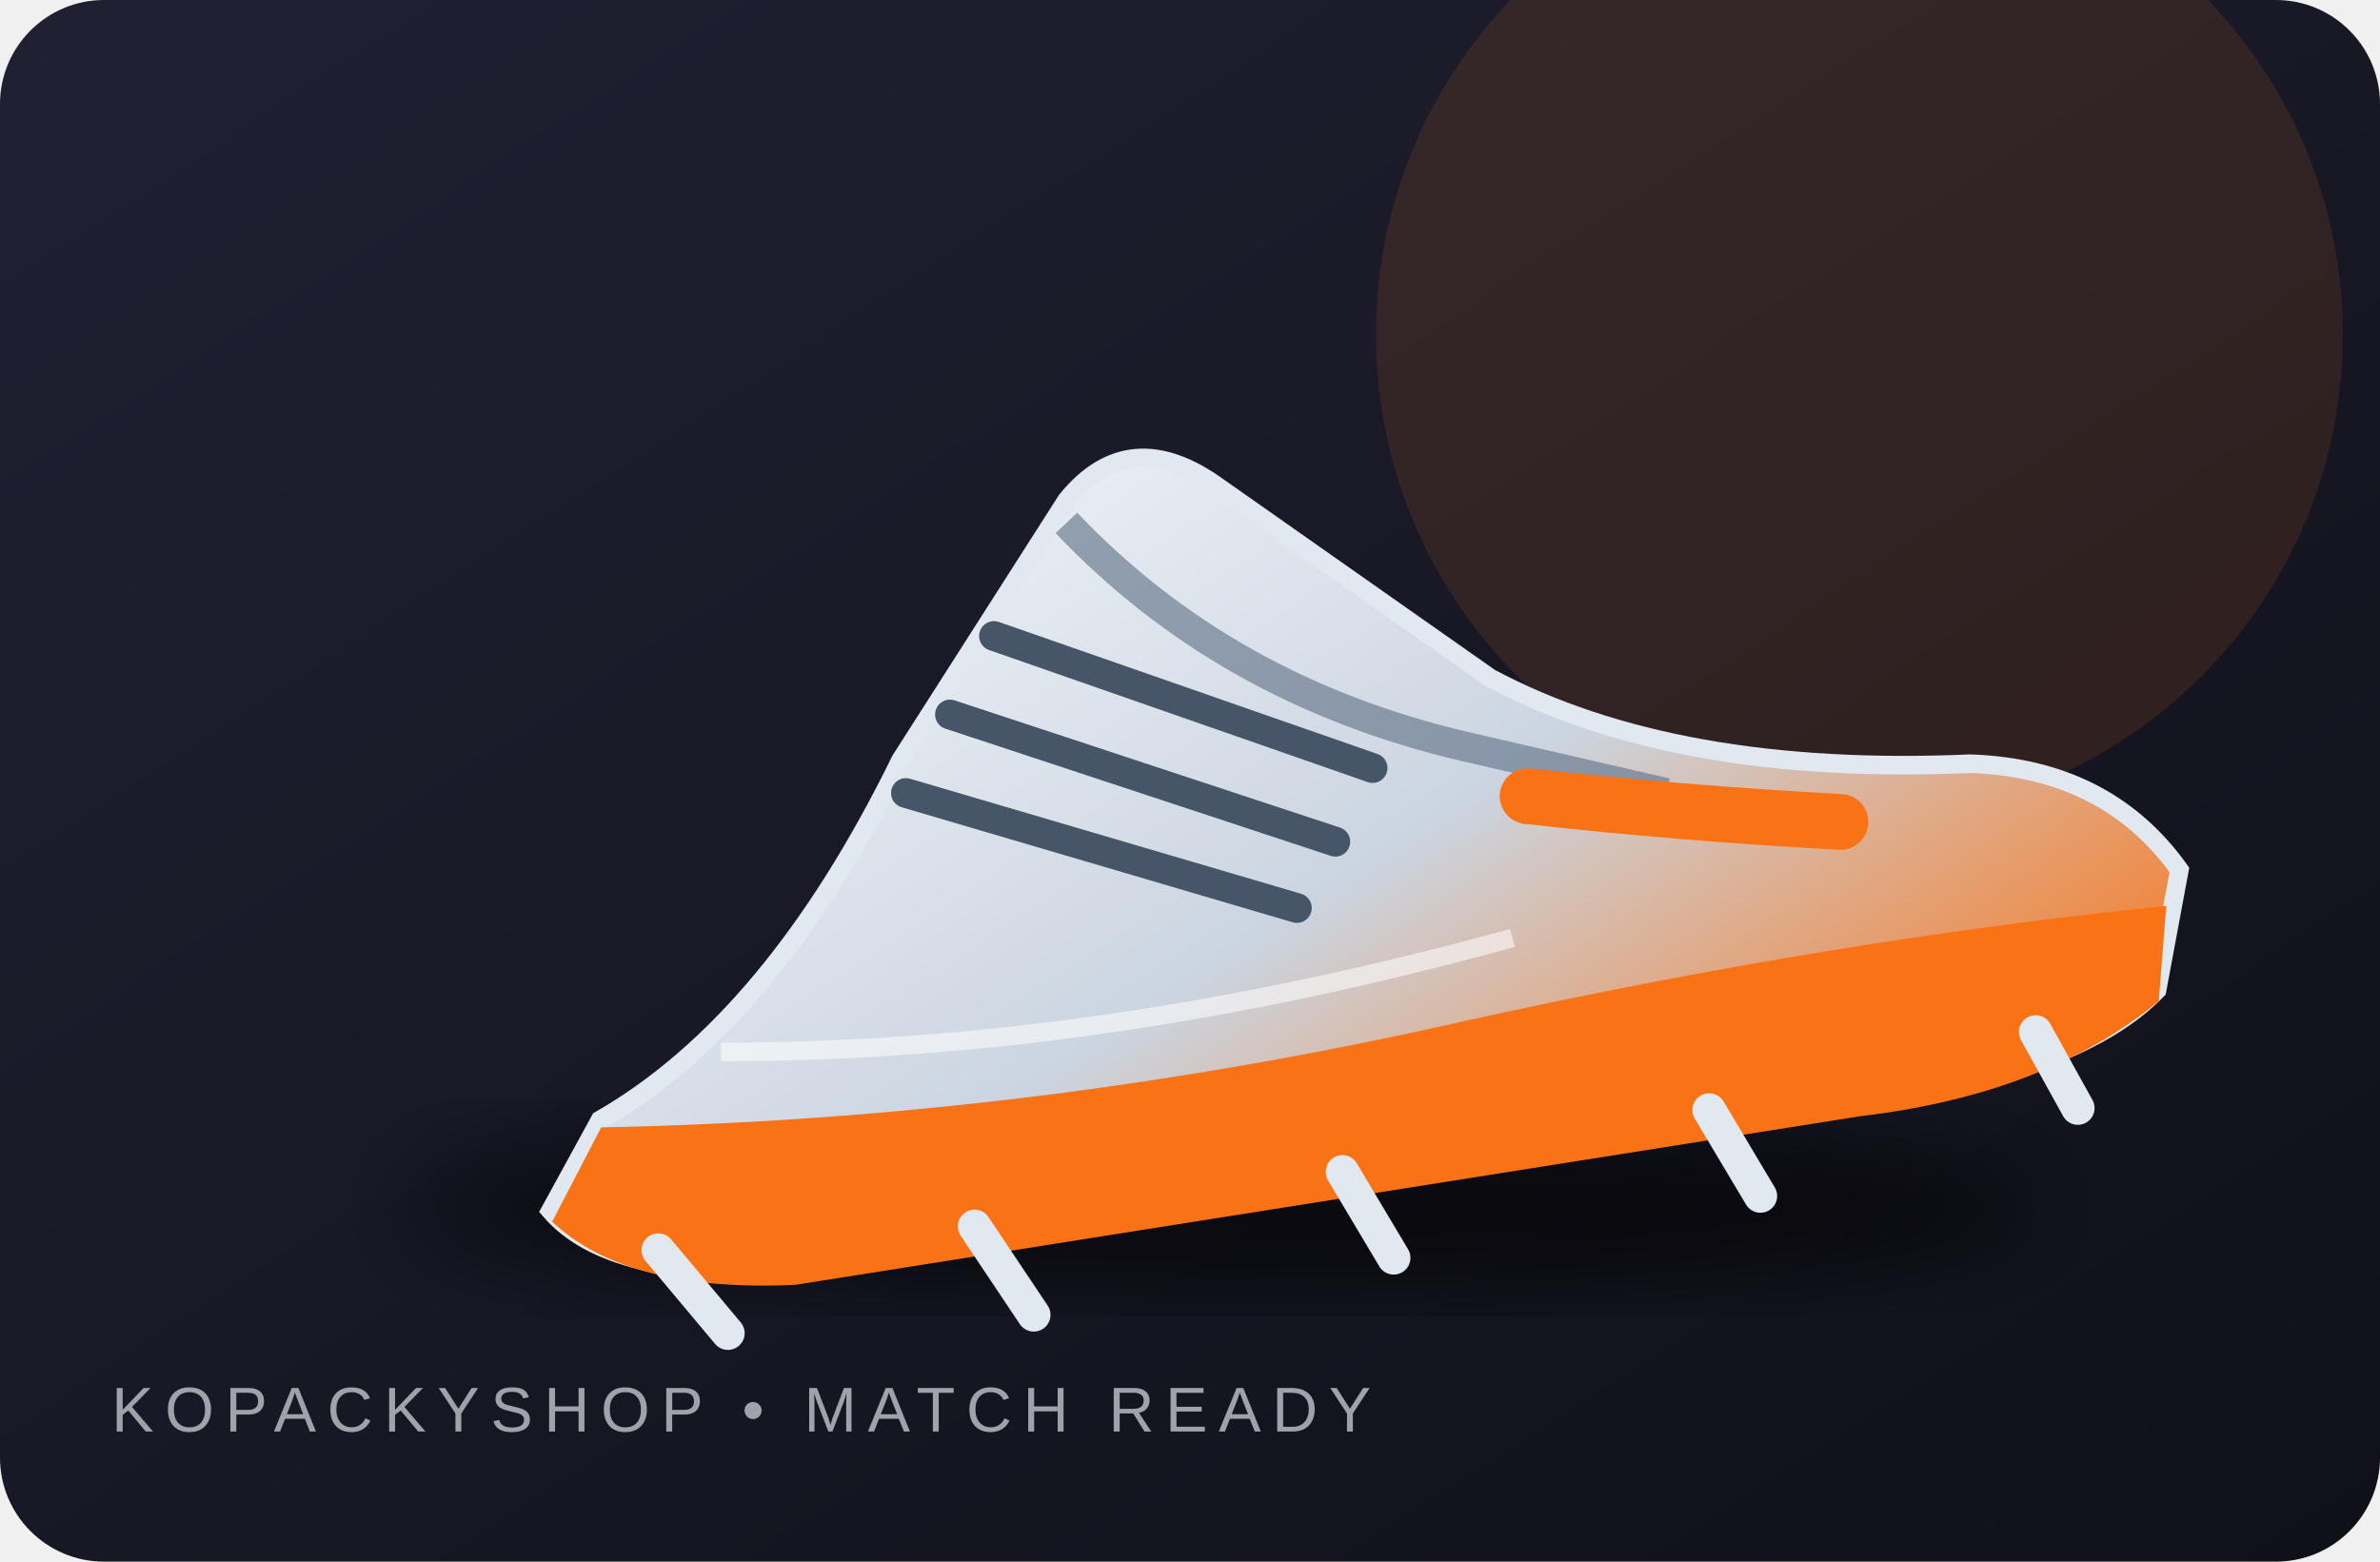
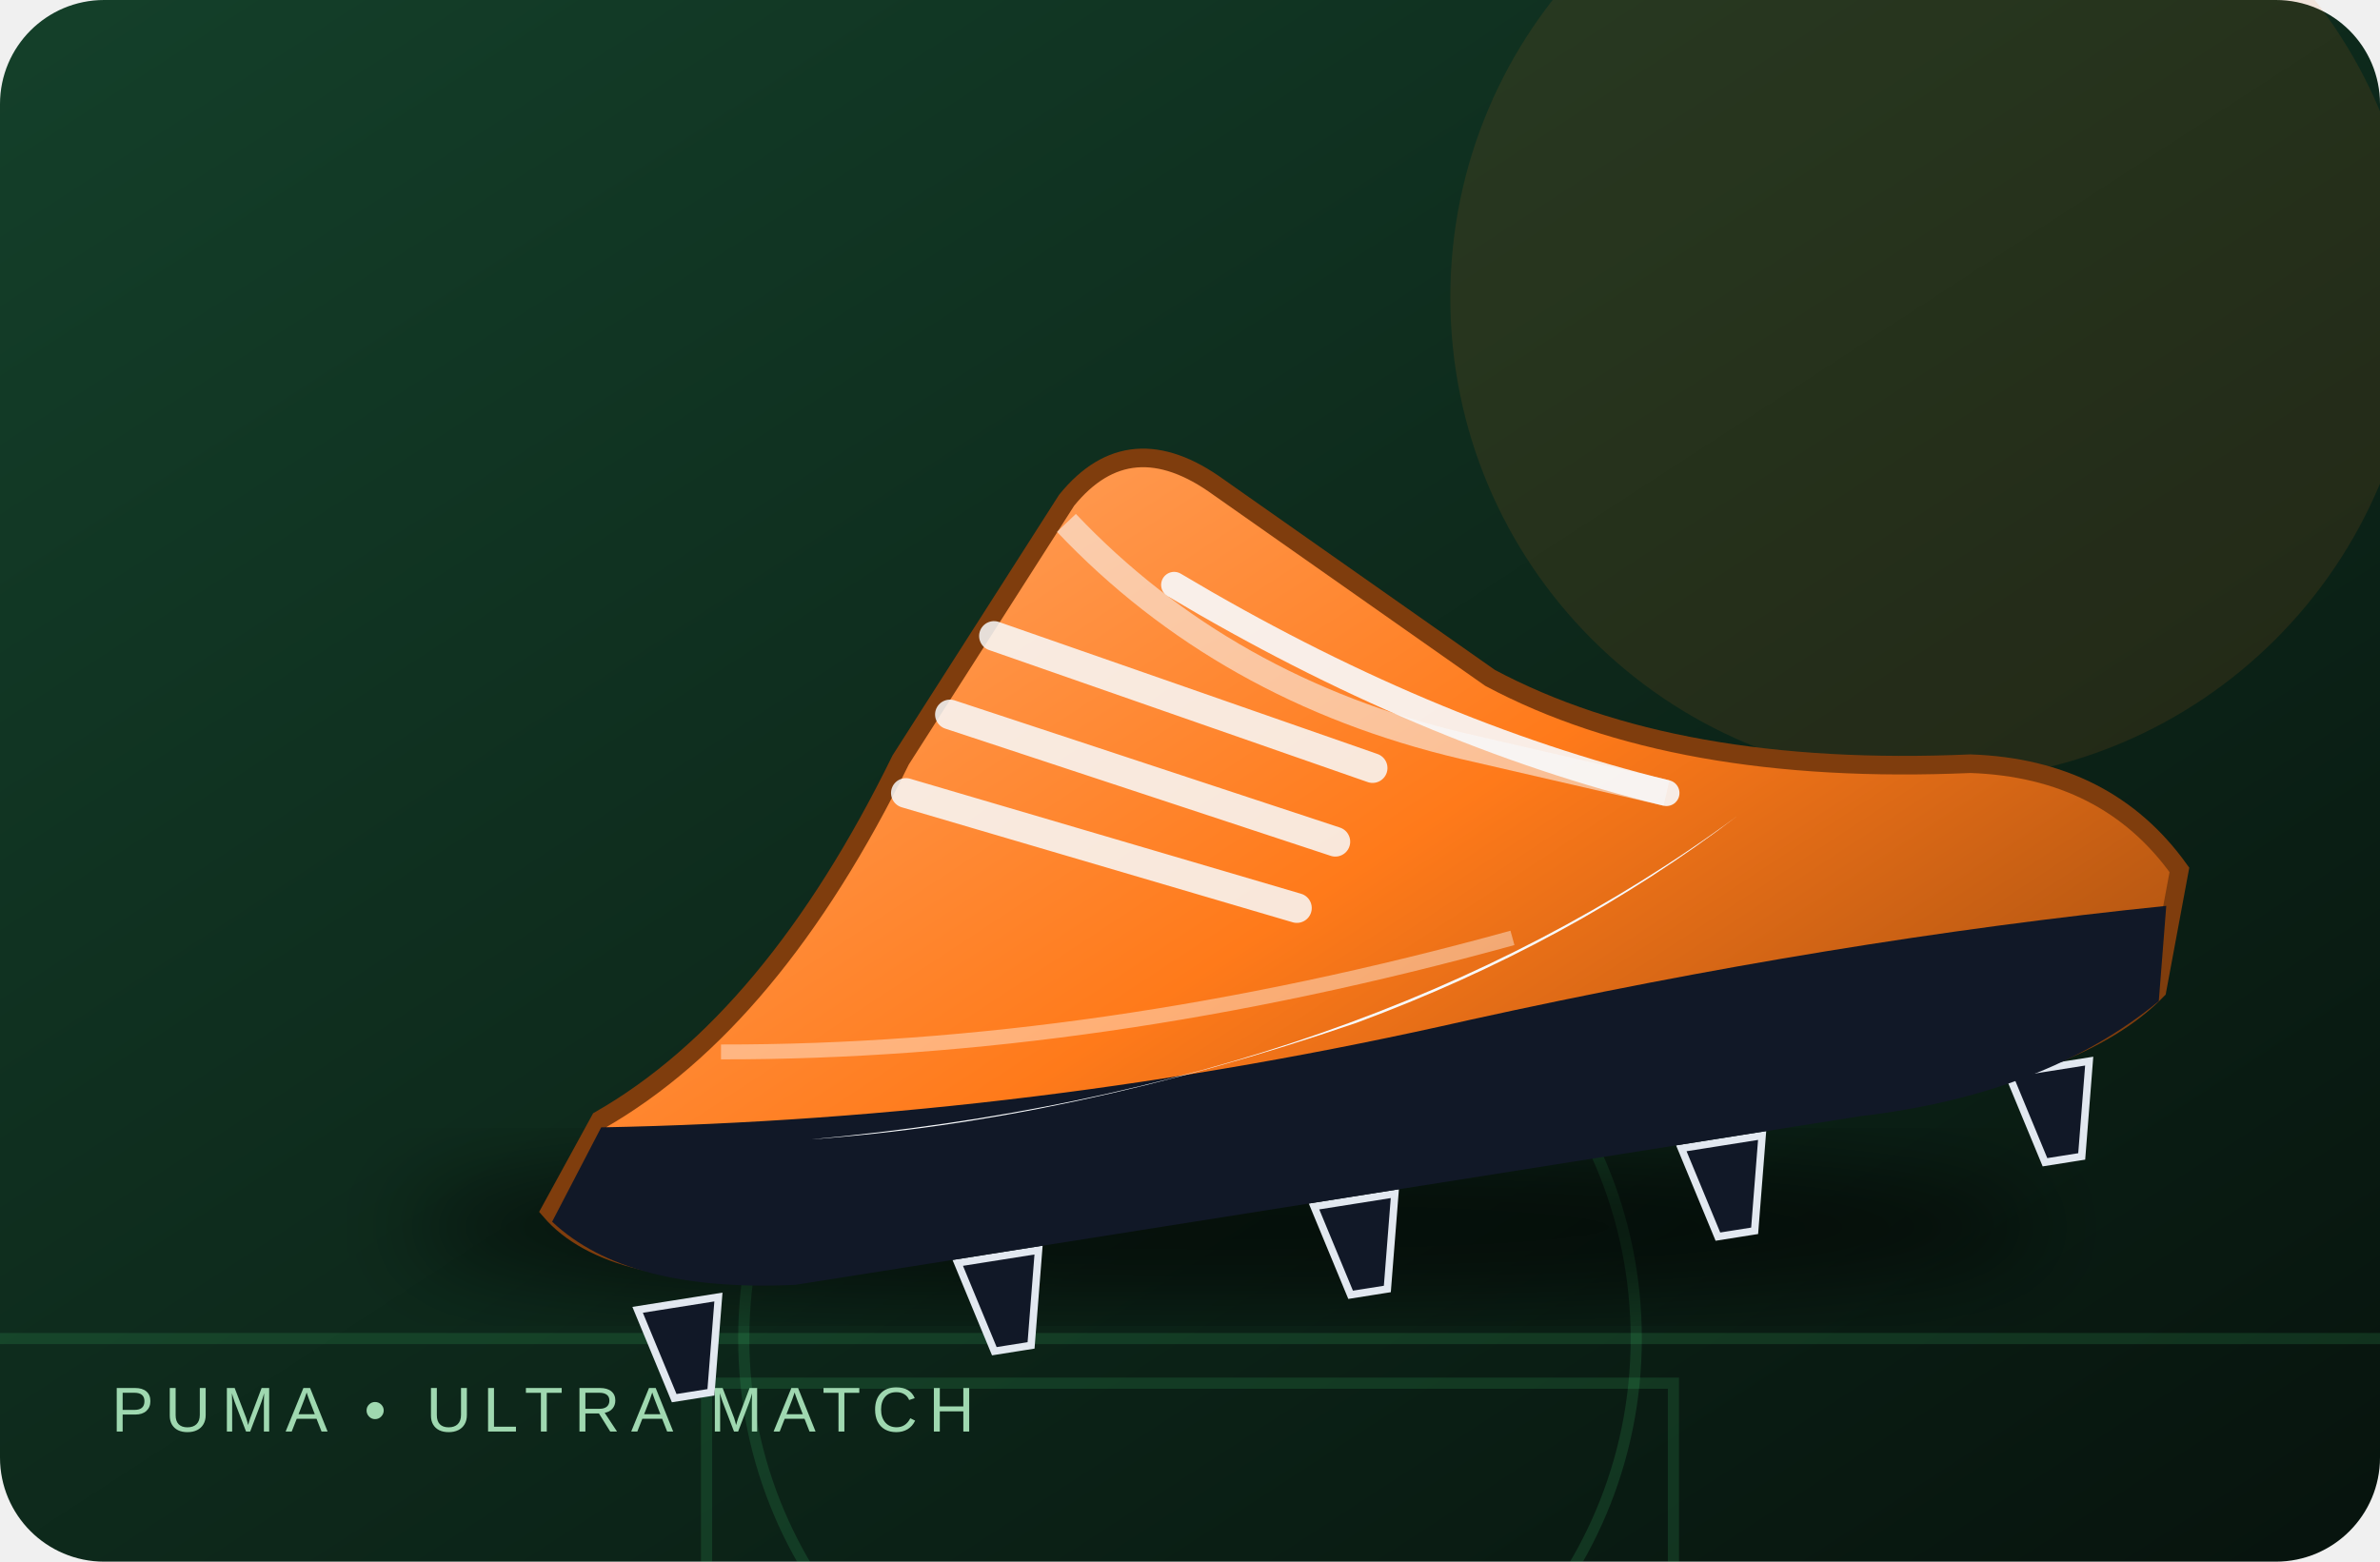
<svg xmlns="http://www.w3.org/2000/svg" viewBox="0 0 640 420">
  <defs>
    <linearGradient id="bg" x1="0" y1="0" x2="1" y2="1">
-       <stop stop-color="#202033" />
-       <stop offset="1" stop-color="#101018" />
+       <stop stop-color="#14402a" />
+       <stop offset="1" stop-color="#07130d" />
    </linearGradient>
    <linearGradient id="shoe" x1="0" y1="0" x2="1" y2="1">
-       <stop stop-color="#f8fafc" />
-       <stop offset=".55" stop-color="#cbd5e1" />
-       <stop offset="1" stop-color="#f97316" />
+       <stop stop-color="#ffa86a" />
+       <stop offset=".55" stop-color="#ff7a1a" />
+       <stop offset="1" stop-color="#a54f10" />
    </linearGradient>
    <filter id="shadow">
      <feGaussianBlur stdDeviation="12" />
    </filter>
  </defs>
  <rect width="640" height="420" rx="28" fill="url(#bg)" />
-   <circle cx="500" cy="90" r="130" fill="#f97316" opacity=".12" />
-   <ellipse cx="330" cy="325" rx="220" ry="24" fill="#000" opacity=".55" filter="url(#shadow)" />
+   <g fill="none" stroke="#4ade80" stroke-opacity=".14" stroke-width="3">
+     <circle cx="320" cy="360" r="120" />
+     <path d="M0 360 H640" />
+     <rect x="190" y="372" width="260" height="60" />
+   </g>
+   <circle cx="520" cy="80" r="130" fill="#ff7a1a" opacity=".10" />
+   <ellipse cx="330" cy="330" rx="220" ry="22" fill="#000" opacity=".55" filter="url(#shadow)" />
  <g transform="translate(55 35) rotate(-9 280 180)">
-     <path d="M95 238 Q145 219 190 155 L245 93 Q265 75 286 96 L350 158 Q395 192 474 201 Q510 208 525 238 L514 269 Q490 287 433 286 L140 286 Q91 281 78 260Z" fill="url(#shoe)" stroke="#e2e8f0" stroke-width="5" />
-     <path d="M95 240 Q210 256 330 248 Q430 242 520 247 L514 272 Q480 292 430 290 L140 290 Q95 285 78 263Z" fill="#f97316" />
-     <path d="M244 99 Q279 150 340 175 L392 196" fill="none" stroke="#64748b" stroke-width="8" opacity=".65" />
-     <path d="M220 126 L315 177 M205 145 L302 195 M190 164 L289 211" stroke="#475569" stroke-width="8" stroke-linecap="round" />
-     <path d="M355 191 Q395 202 437 211" stroke="#f97316" stroke-width="15" stroke-linecap="round" />
-     <path d="M105 275 L120 300 M190 282 L202 308 M290 283 L300 308 M390 282 L400 307 M480 275 L488 297" stroke="#e2e8f0" stroke-width="9" stroke-linecap="round" />
-     <path d="M130 225 Q230 241 345 228" fill="none" stroke="#fff" stroke-width="5" opacity=".55" />
+     <path d="M97 290 L119 290 L113 315 L103 315Z" fill="#111827" stroke="#e2e8f0" stroke-width="2" />
+     <path d="M184 291 L206 291 L200 316 L190 316Z" fill="#111827" stroke="#e2e8f0" stroke-width="2" />
+     <path d="M281 291 L303 291 L297 316 L287 316Z" fill="#111827" stroke="#e2e8f0" stroke-width="2" />
+     <path d="M381 291 L403 291 L397 316 L387 316Z" fill="#111827" stroke="#e2e8f0" stroke-width="2" />
+     <path d="M471 285 L493 285 L487 310 L477 310Z" fill="#111827" stroke="#e2e8f0" stroke-width="2" />
+     <path d="M95 238 Q145 219 190 155 L245 93 Q265 75 286 96 L350 158 Q395 192 474 201 Q510 208 525 238 L514 269 Q490 287 433 286 L140 286 Q91 281 78 260Z" fill="url(#shoe)" stroke="#7f3d0d" stroke-width="5" />
+     <path d="M95 240 Q210 256 330 248 Q430 242 520 247 L514 272 Q480 292 430 290 L140 290 Q95 285 78 263Z" fill="#111827" />
+     <path d="M150 252 Q300 262 410 205 Q360 232 300 244 Q220 258 150 252Z" fill="#f8fafc" />
+     <path d="M270 120 Q330 170 392 196" fill="none" stroke="#f8fafc" stroke-width="7" stroke-linecap="round" opacity=".9" />
+     <path d="M244 99 Q279 150 340 175 L392 196" fill="none" stroke="#f8fafc" stroke-width="7" opacity=".55" />
+     <path d="M220 126 L315 177 M205 145 L302 195 M190 164 L289 211" stroke="#f8fafc" stroke-width="8" stroke-linecap="round" opacity=".85" />
+     <path d="M130 225 Q230 241 345 228" fill="none" stroke="#fff" stroke-width="4" opacity=".4" />
  </g>
-   <text x="30" y="385" fill="#a1a1aa" font-family="Arial,sans-serif" font-size="17" letter-spacing="3">KOPACKYSHOP • MATCH READY</text>
+   <text x="30" y="385" fill="#9fd8b0" font-family="Arial,sans-serif" font-size="17" letter-spacing="3">PUMA • ULTRA MATCH</text>
</svg>
